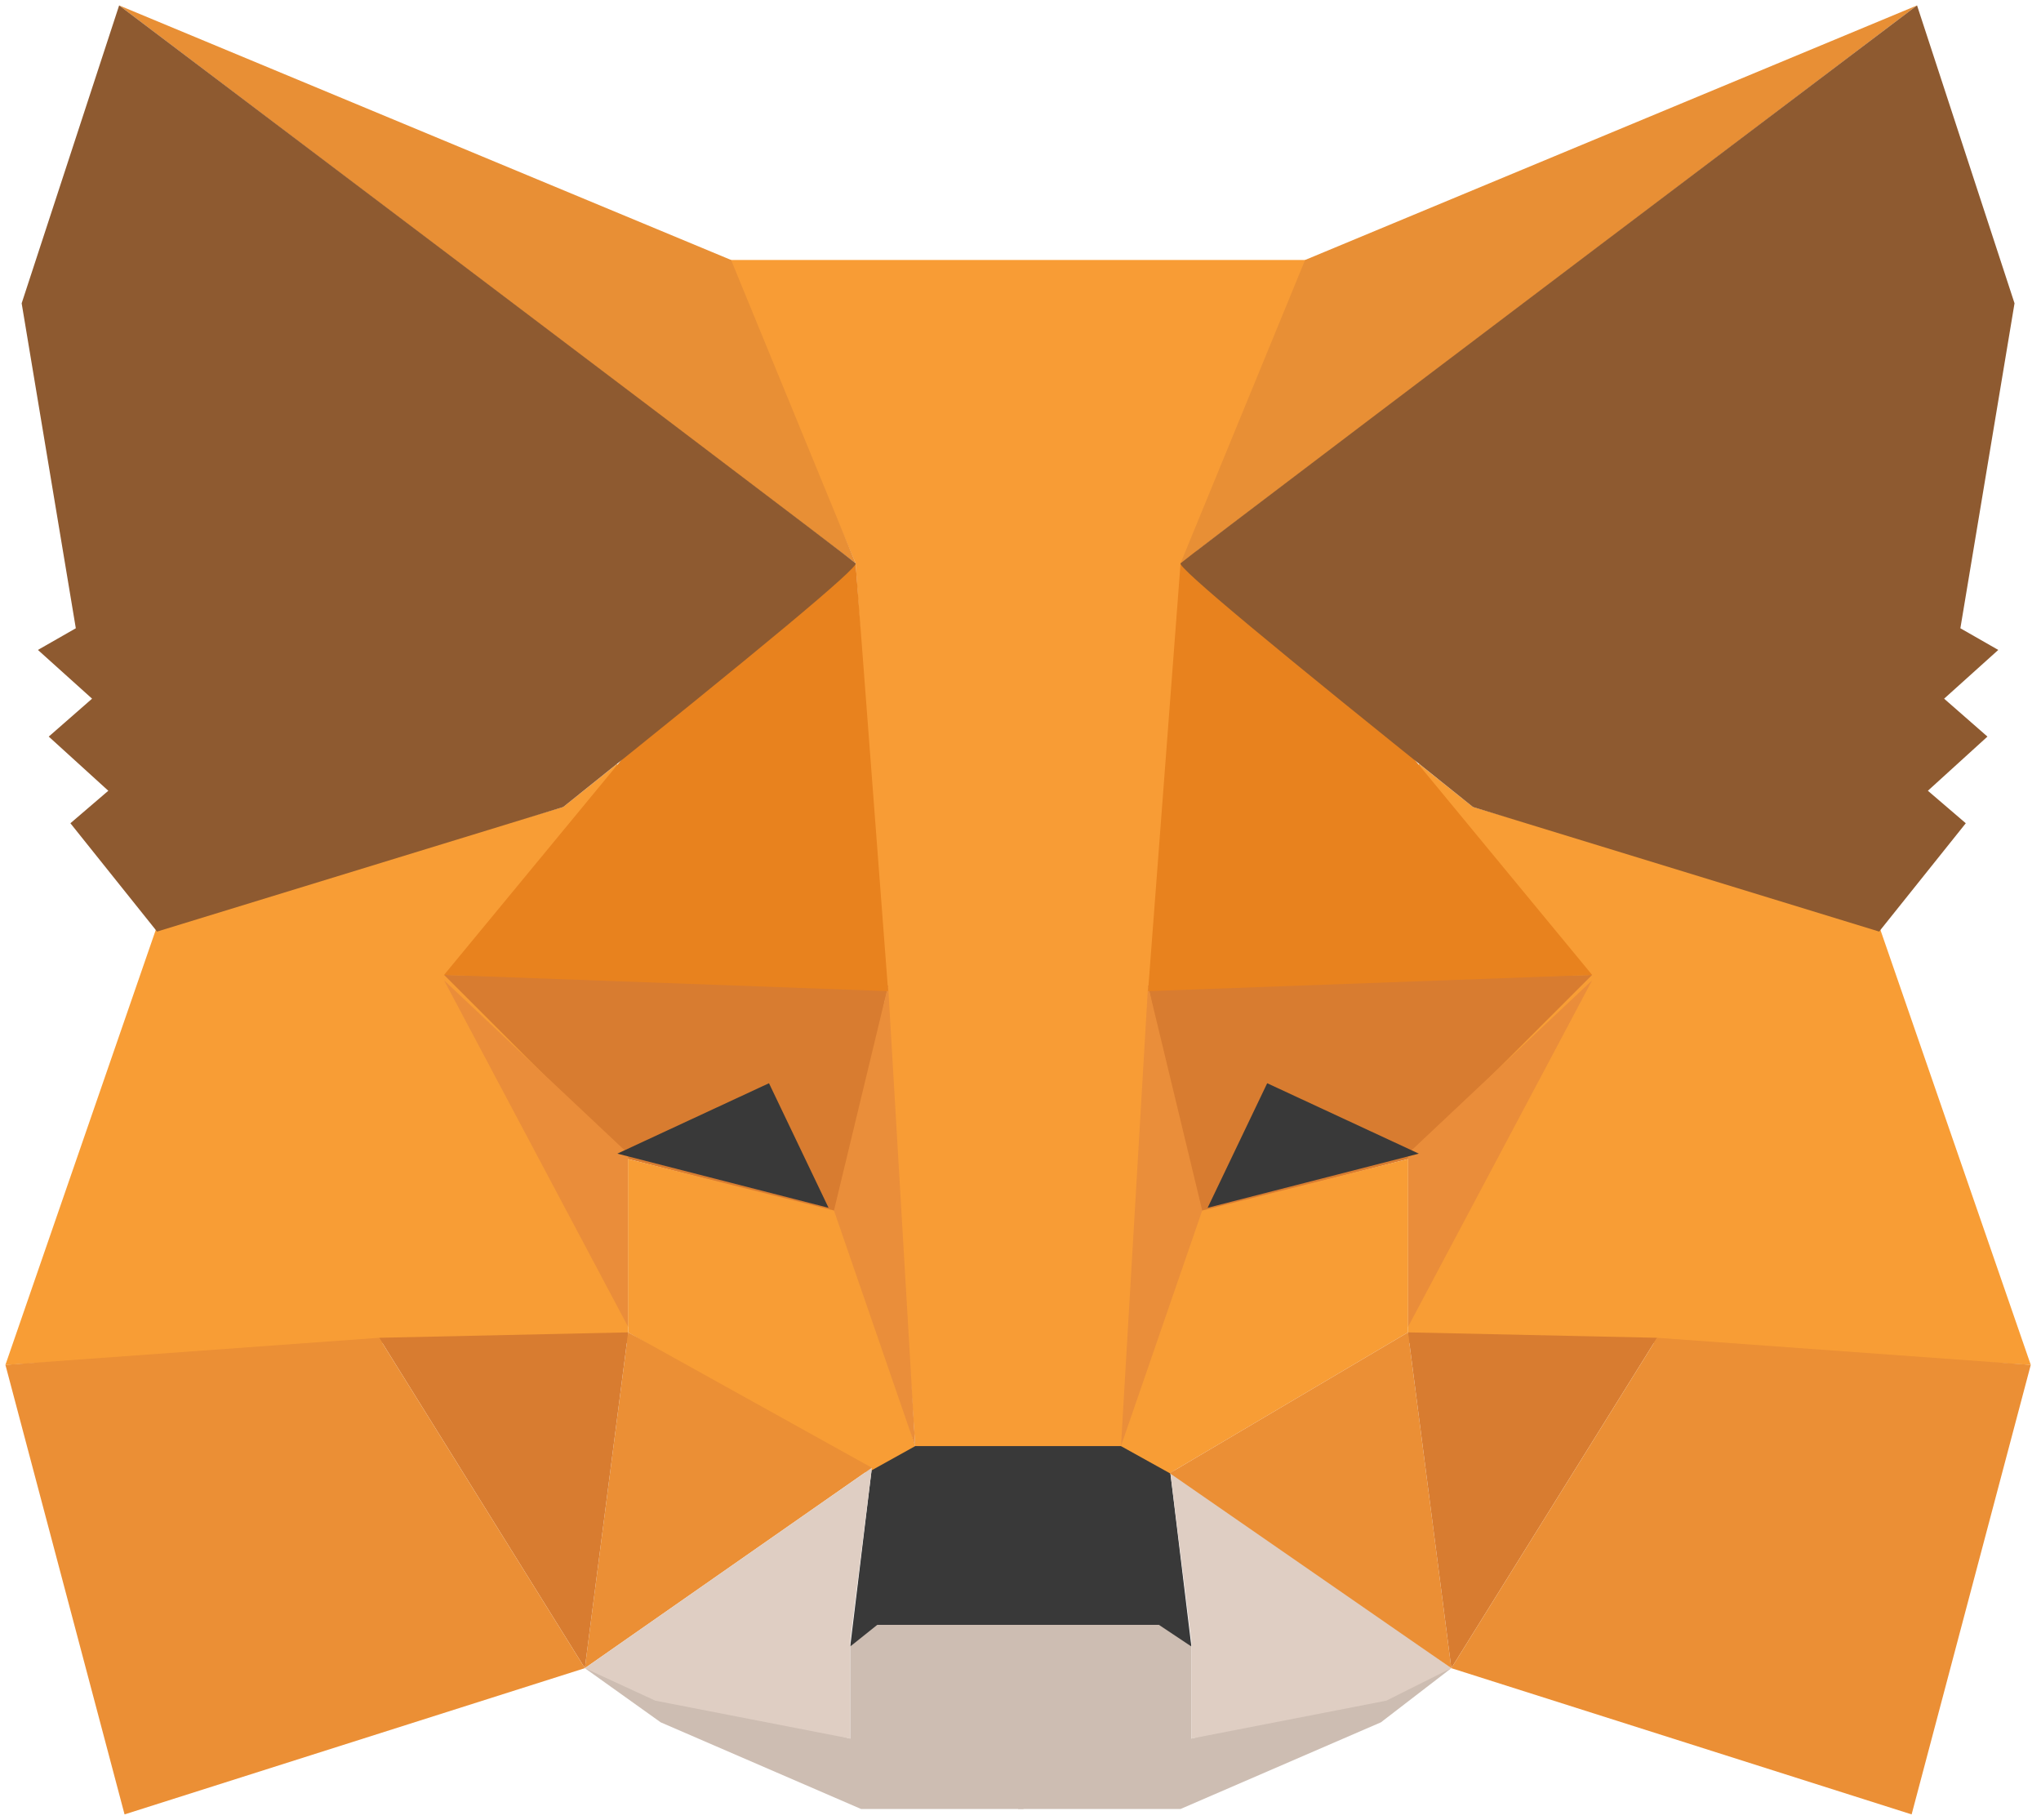
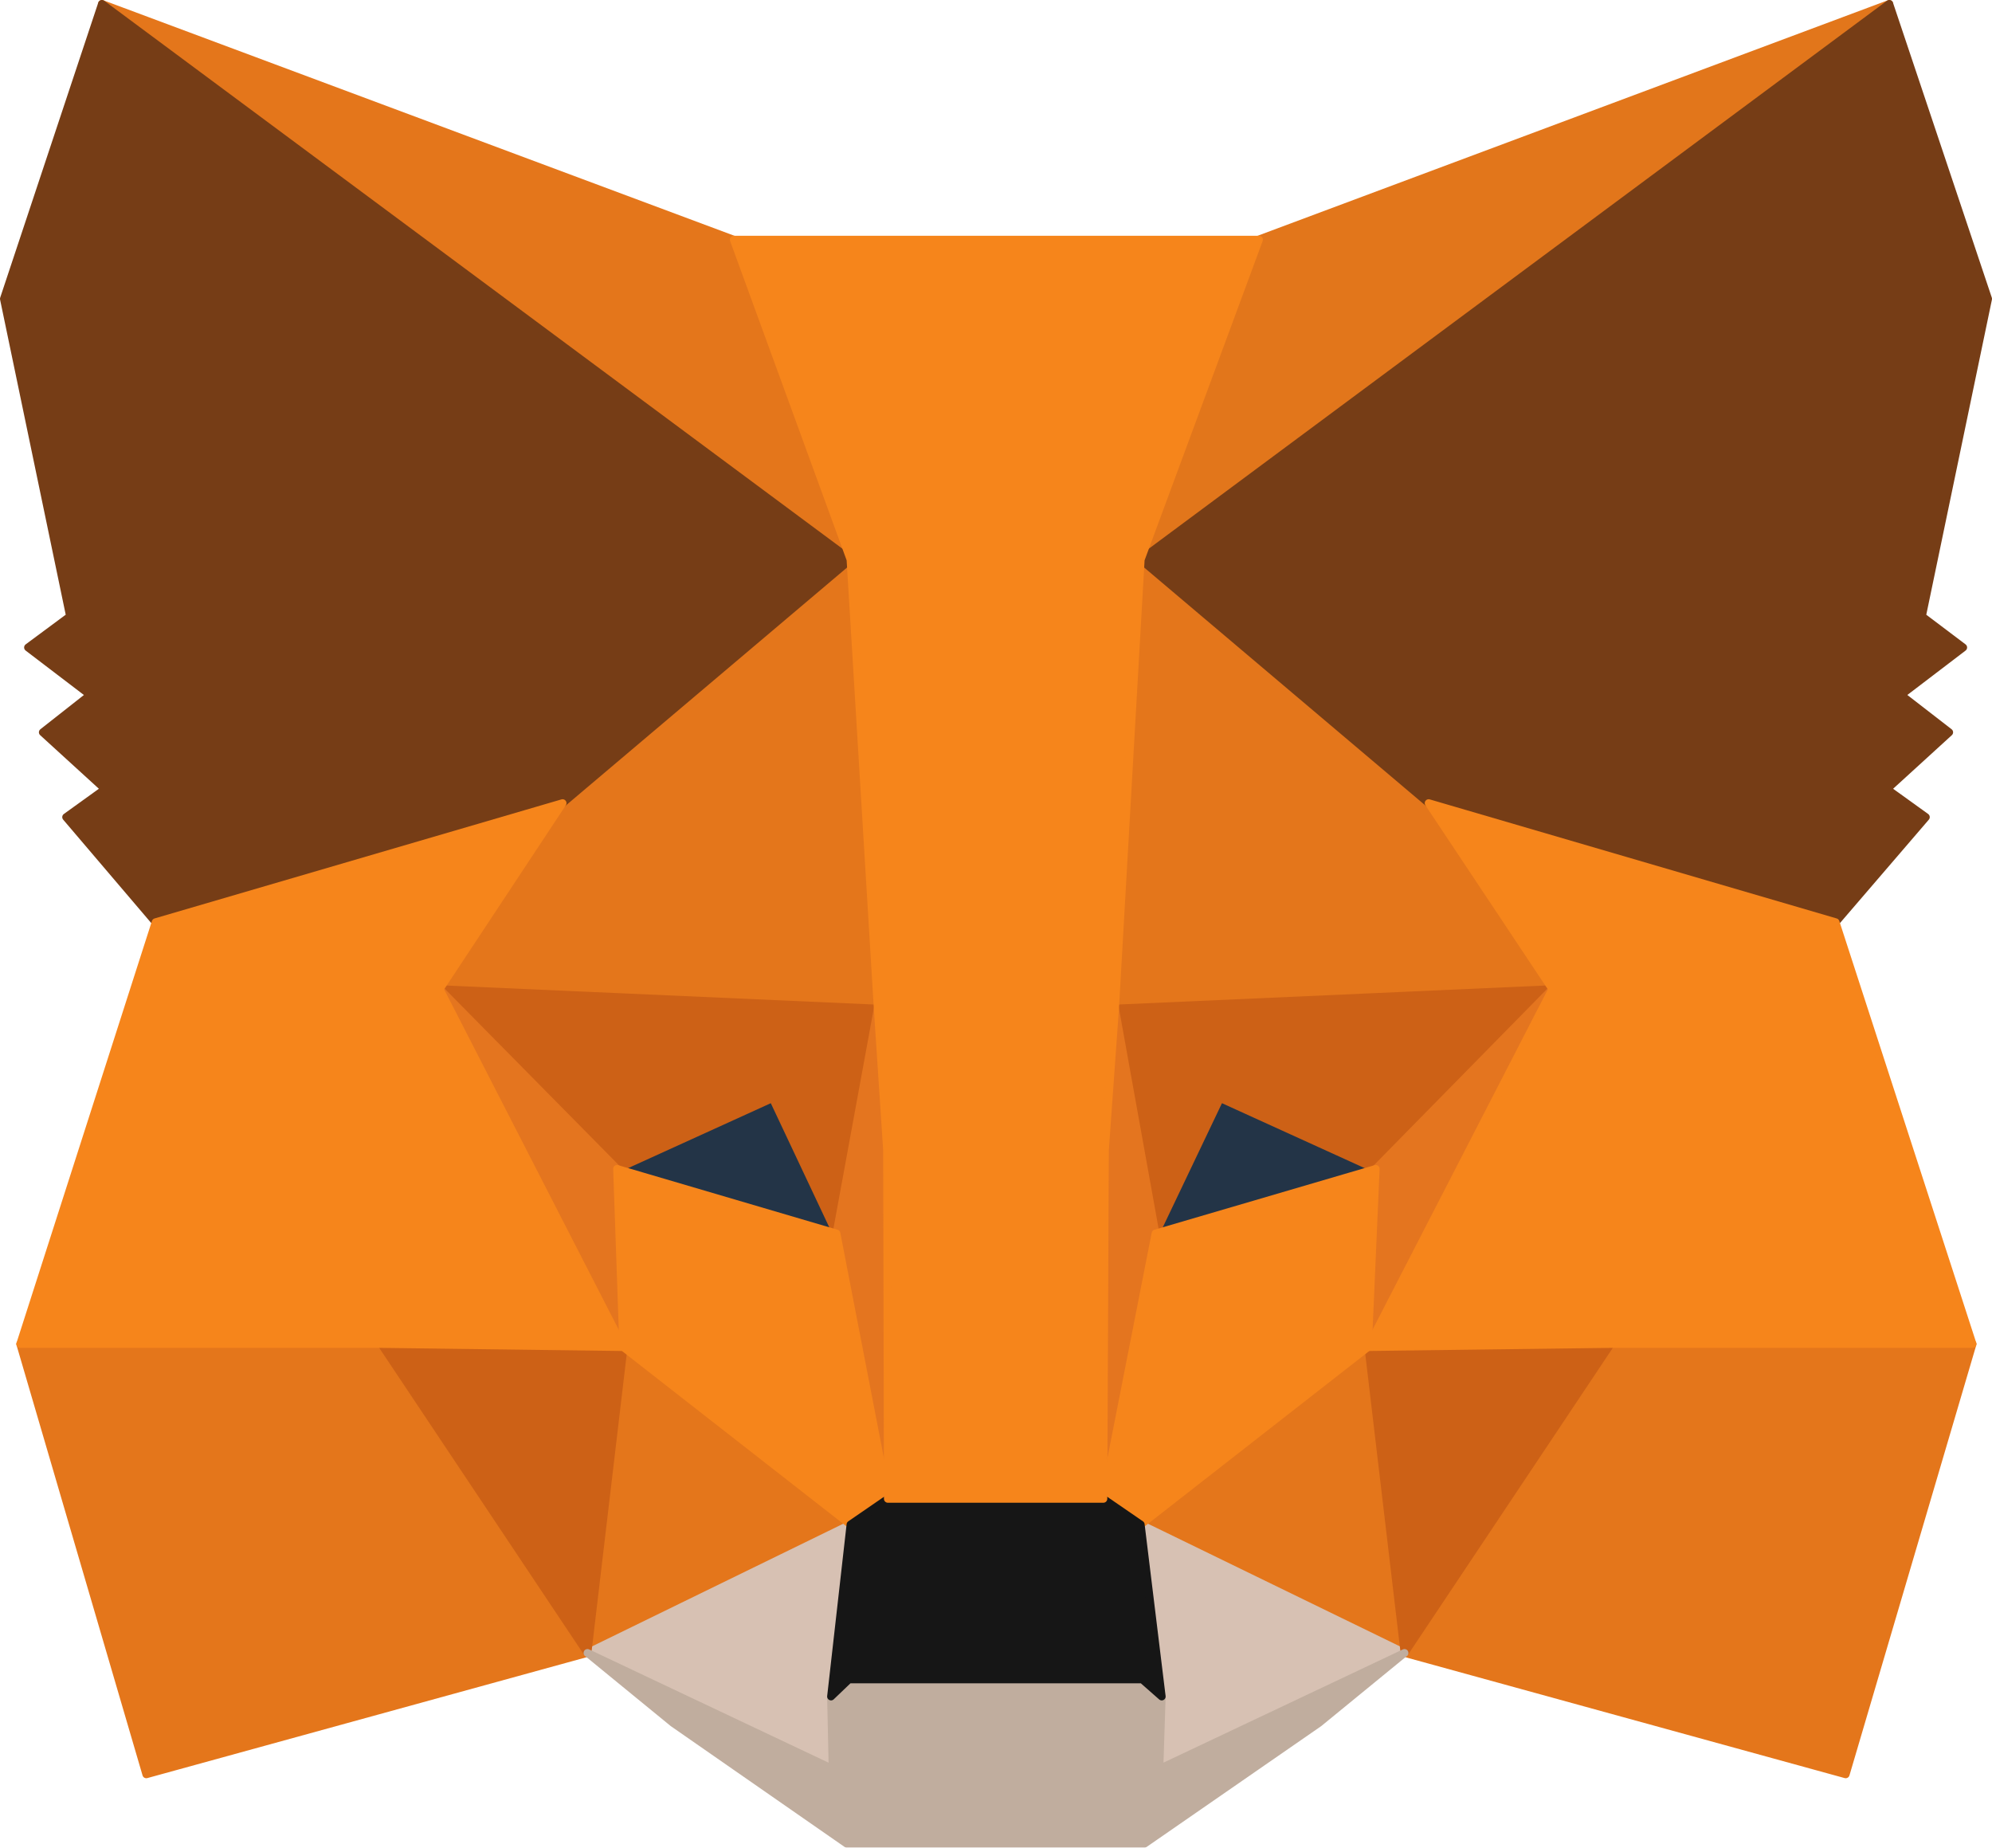
- <svg xmlns="http://www.w3.org/2000/svg" width="212" height="189" viewBox="0 0 212 189">
-   <g fill="none" fill-rule="evenodd">
-     <polygon fill="#CDBDB2" points="60.75 173.25 88.313 180.563 88.313 171 90.563 168.75 106.313 168.75 106.313 180 106.313 187.875 89.438 187.875 68.625 178.875" />
-     <polygon fill="#CDBDB2" points="105.75 173.25 132.75 180.563 132.75 171 135 168.75 150.75 168.75 150.75 180 150.75 187.875 133.875 187.875 113.063 178.875" transform="matrix(-1 0 0 1 256.5 0)" />
-     <polygon fill="#393939" points="90.563 152.438 88.313 171 91.125 168.75 120.375 168.75 123.75 171 121.5 152.438 117 149.625 94.5 150.188" />
-     <polygon fill="#F89C35" points="75.375 27 88.875 58.5 95.063 150.188 117 150.188 123.75 58.5 136.125 27" />
-     <polygon fill="#F89D35" points="16.313 96.188 .563 141.75 39.938 139.5 65.25 139.5 65.25 119.813 64.125 79.313 58.5 83.813" />
-     <polygon fill="#D87C30" points="46.125 101.25 92.25 102.375 87.188 126 65.25 120.375" />
-     <polygon fill="#EA8D3A" points="46.125 101.813 65.25 119.813 65.25 137.813" />
-     <polygon fill="#F89D35" points="65.25 120.375 87.75 126 95.063 150.188 90 153 65.25 138.375" />
-     <polygon fill="#EB8F35" points="65.25 138.375 60.75 173.25 90.563 152.438" />
-     <polygon fill="#EA8E3A" points="92.25 102.375 95.063 150.188 86.625 125.719" />
-     <polygon fill="#D87C30" points="39.375 138.938 65.25 138.375 60.75 173.25" />
-     <polygon fill="#EB8F35" points="12.938 188.438 60.75 173.25 39.375 138.938 .563 141.75" />
-     <polygon fill="#E8821E" points="88.875 58.5 64.688 78.75 46.125 101.25 92.25 102.938" />
-     <polygon fill="#DFCEC3" points="60.75 173.25 90.563 152.438 88.313 170.438 88.313 180.563 68.063 176.625" />
-     <polygon fill="#DFCEC3" points="121.5 173.25 150.75 152.438 148.5 170.438 148.5 180.563 128.25 176.625" transform="matrix(-1 0 0 1 272.25 0)" />
-     <polygon fill="#393939" points="70.313 112.5 64.125 125.438 86.063 119.813" transform="matrix(-1 0 0 1 150.188 0)" />
-     <polygon fill="#E88F35" points="12.375 .563 88.875 58.5 75.938 27" />
-     <path fill="#8E5A30" d="M12.375,0.563 L2.25,31.5 L7.875,65.25 L3.938,67.5 L9.563,72.562 L5.063,76.5 L11.25,82.125 L7.313,85.5 L16.313,96.75 L58.5,83.813 C79.125,67.313 89.25,58.875 88.875,58.5 C88.5,58.125 63,38.813 12.375,0.563 Z" />
-     <g transform="matrix(-1 0 0 1 211.5 0)">
-       <polygon fill="#F89D35" points="16.313 96.188 .563 141.75 39.938 139.5 65.25 139.5 65.25 119.813 64.125 79.313 58.5 83.813" />
-       <polygon fill="#D87C30" points="46.125 101.25 92.25 102.375 87.188 126 65.25 120.375" />
-       <polygon fill="#EA8D3A" points="46.125 101.813 65.25 119.813 65.25 137.813" />
-       <polygon fill="#F89D35" points="65.25 120.375 87.75 126 95.063 150.188 90 153 65.25 138.375" />
-       <polygon fill="#EB8F35" points="65.25 138.375 60.75 173.25 90 153" />
-       <polygon fill="#EA8E3A" points="92.25 102.375 95.063 150.188 86.625 125.719" />
-       <polygon fill="#D87C30" points="39.375 138.938 65.25 138.375 60.75 173.25" />
-       <polygon fill="#EB8F35" points="12.938 188.438 60.75 173.25 39.375 138.938 .563 141.75" />
-       <polygon fill="#E8821E" points="88.875 58.5 64.688 78.75 46.125 101.25 92.25 102.938" />
-       <polygon fill="#393939" points="70.313 112.5 64.125 125.438 86.063 119.813" transform="matrix(-1 0 0 1 150.188 0)" />
-       <polygon fill="#E88F35" points="12.375 .563 88.875 58.5 75.938 27" />
-       <path fill="#8E5A30" d="M12.375,0.563 L2.25,31.5 L7.875,65.25 L3.938,67.5 L9.563,72.562 L5.063,76.5 L11.25,82.125 L7.313,85.5 L16.313,96.75 L58.5,83.813 C79.125,67.313 89.25,58.875 88.875,58.5 C88.5,58.125 63,38.813 12.375,0.563 Z" />
-     </g>
-   </g>
+ <svg xmlns="http://www.w3.org/2000/svg" viewBox="0 0 256 237.4">
+   <polygon points="242.8 0.5 143.3 74.4 161.7 30.8 242.8 0.5" style="fill:#e2761b;stroke:#e2761b;stroke-linecap:round;stroke-linejoin:round" />
+   <polygon points="13.1 0.5 111.8 75.1 94.3 30.8 13.1 0.5" style="fill:#e4761b;stroke:#e4761b;stroke-linecap:round;stroke-linejoin:round" />
+   <polygon points="207 171.8 180.5 212.4 237.2 228 253.5 172.7 207 171.8" style="fill:#e4761b;stroke:#e4761b;stroke-linecap:round;stroke-linejoin:round" />
+   <polygon points="2.6 172.7 18.8 228 75.5 212.4 49 171.8 2.6 172.7" style="fill:#e4761b;stroke:#e4761b;stroke-linecap:round;stroke-linejoin:round" />
+   <polygon points="72.3 103.2 56.5 127.1 112.8 129.6 110.8 69.1 72.3 103.2" style="fill:#e4761b;stroke:#e4761b;stroke-linecap:round;stroke-linejoin:round" />
+   <polygon points="183.6 103.2 144.6 68.4 143.3 129.6 199.5 127.1 183.6 103.2" style="fill:#e4761b;stroke:#e4761b;stroke-linecap:round;stroke-linejoin:round" />
+   <polygon points="75.5 212.4 109.3 195.9 80.1 173.1 75.5 212.4" style="fill:#e4761b;stroke:#e4761b;stroke-linecap:round;stroke-linejoin:round" />
+   <polygon points="146.6 195.9 180.5 212.4 175.8 173.1 146.6 195.9" style="fill:#e4761b;stroke:#e4761b;stroke-linecap:round;stroke-linejoin:round" />
+   <polygon points="180.5 212.4 146.6 195.9 149.3 218 149 227.3 180.5 212.4" style="fill:#d7c1b3;stroke:#d7c1b3;stroke-linecap:round;stroke-linejoin:round" />
+   <polygon points="75.5 212.4 107 227.3 106.8 218 109.3 195.9 75.5 212.4" style="fill:#d7c1b3;stroke:#d7c1b3;stroke-linecap:round;stroke-linejoin:round" />
+   <polygon points="107.5 158.5 79.3 150.2 99.2 141.1 107.5 158.5" style="fill:#233447;stroke:#233447;stroke-linecap:round;stroke-linejoin:round" />
+   <polygon points="148.4 158.5 156.7 141.1 176.7 150.2 148.4 158.5" style="fill:#233447;stroke:#233447;stroke-linecap:round;stroke-linejoin:round" />
+   <polygon points="75.5 212.4 80.3 171.8 49 172.7 75.5 212.4" style="fill:#cd6116;stroke:#cd6116;stroke-linecap:round;stroke-linejoin:round" />
+   <polygon points="175.7 171.8 180.5 212.4 207 172.7 175.7 171.8" style="fill:#cd6116;stroke:#cd6116;stroke-linecap:round;stroke-linejoin:round" />
+   <polygon points="199.5 127.1 143.3 129.6 148.5 158.5 156.8 141.1 176.8 150.2 199.5 127.1" style="fill:#cd6116;stroke:#cd6116;stroke-linecap:round;stroke-linejoin:round" />
+   <polygon points="79.3 150.2 99.3 141.1 107.5 158.5 112.8 129.6 56.5 127.1 79.3 150.2" style="fill:#cd6116;stroke:#cd6116;stroke-linecap:round;stroke-linejoin:round" />
+   <polygon points="56.5 127.1 80.1 173.1 79.3 150.2 56.5 127.1" style="fill:#e4751f;stroke:#e4751f;stroke-linecap:round;stroke-linejoin:round" />
+   <polygon points="176.8 150.2 175.8 173.1 199.5 127.1 176.8 150.2" style="fill:#e4751f;stroke:#e4751f;stroke-linecap:round;stroke-linejoin:round" />
+   <polygon points="112.8 129.6 107.5 158.5 114.1 192.6 115.6 147.7 112.8 129.6" style="fill:#e4751f;stroke:#e4751f;stroke-linecap:round;stroke-linejoin:round" />
+   <polygon points="143.3 129.6 140.6 147.6 141.8 192.6 148.5 158.5 143.3 129.6" style="fill:#e4751f;stroke:#e4751f;stroke-linecap:round;stroke-linejoin:round" />
+   <polygon points="148.5 158.5 141.8 192.6 146.6 195.9 175.8 173.1 176.8 150.2 148.5 158.5" style="fill:#f6851b;stroke:#f6851b;stroke-linecap:round;stroke-linejoin:round" />
+   <polygon points="79.3 150.2 80.1 173.1 109.3 195.9 114.1 192.6 107.5 158.5 79.3 150.2" style="fill:#f6851b;stroke:#f6851b;stroke-linecap:round;stroke-linejoin:round" />
+   <polygon points="149 227.3 149.3 218 146.8 215.8 109.1 215.8 106.8 218 107 227.3 75.5 212.4 86.5 221.4 108.8 236.9 147.1 236.9 169.5 221.4 180.5 212.4 149 227.3" style="fill:#c0ad9e;stroke:#c0ad9e;stroke-linecap:round;stroke-linejoin:round" />
+   <polygon points="146.6 195.9 141.8 192.6 114.1 192.6 109.3 195.9 106.8 218 109.1 215.8 146.8 215.8 149.3 218 146.6 195.9" style="fill:#161616;stroke:#161616;stroke-linecap:round;stroke-linejoin:round" />
+   <polygon points="247 79.2 255.5 38.4 242.8 0.5 146.6 71.9 183.6 103.2 235.9 118.5 247.5 105 242.5 101.4 250.5 94.1 244.3 89.3 252.3 83.2 247 79.2" style="fill:#763d16;stroke:#763d16;stroke-linecap:round;stroke-linejoin:round" />
+   <polygon points="0.5 38.4 9 79.2 3.6 83.2 11.6 89.3 5.5 94.1 13.5 101.4 8.5 105 20 118.5 72.3 103.2 109.3 71.9 13.1 0.5 0.5 38.4" style="fill:#763d16;stroke:#763d16;stroke-linecap:round;stroke-linejoin:round" />
+   <polygon points="235.9 118.5 183.6 103.2 199.5 127.1 175.8 173.1 207 172.7 253.5 172.7 235.9 118.5" style="fill:#f6851b;stroke:#f6851b;stroke-linecap:round;stroke-linejoin:round" />
+   <polygon points="72.3 103.2 20 118.5 2.6 172.7 49 172.7 80.1 173.1 56.5 127.1 72.3 103.2" style="fill:#f6851b;stroke:#f6851b;stroke-linecap:round;stroke-linejoin:round" />
+   <polygon points="143.3 129.6 146.6 71.9 161.8 30.8 94.3 30.8 109.3 71.9 112.8 129.6 114 147.8 114.1 192.6 141.8 192.6 142 147.8 143.3 129.6" style="fill:#f6851b;stroke:#f6851b;stroke-linecap:round;stroke-linejoin:round" />
</svg>
